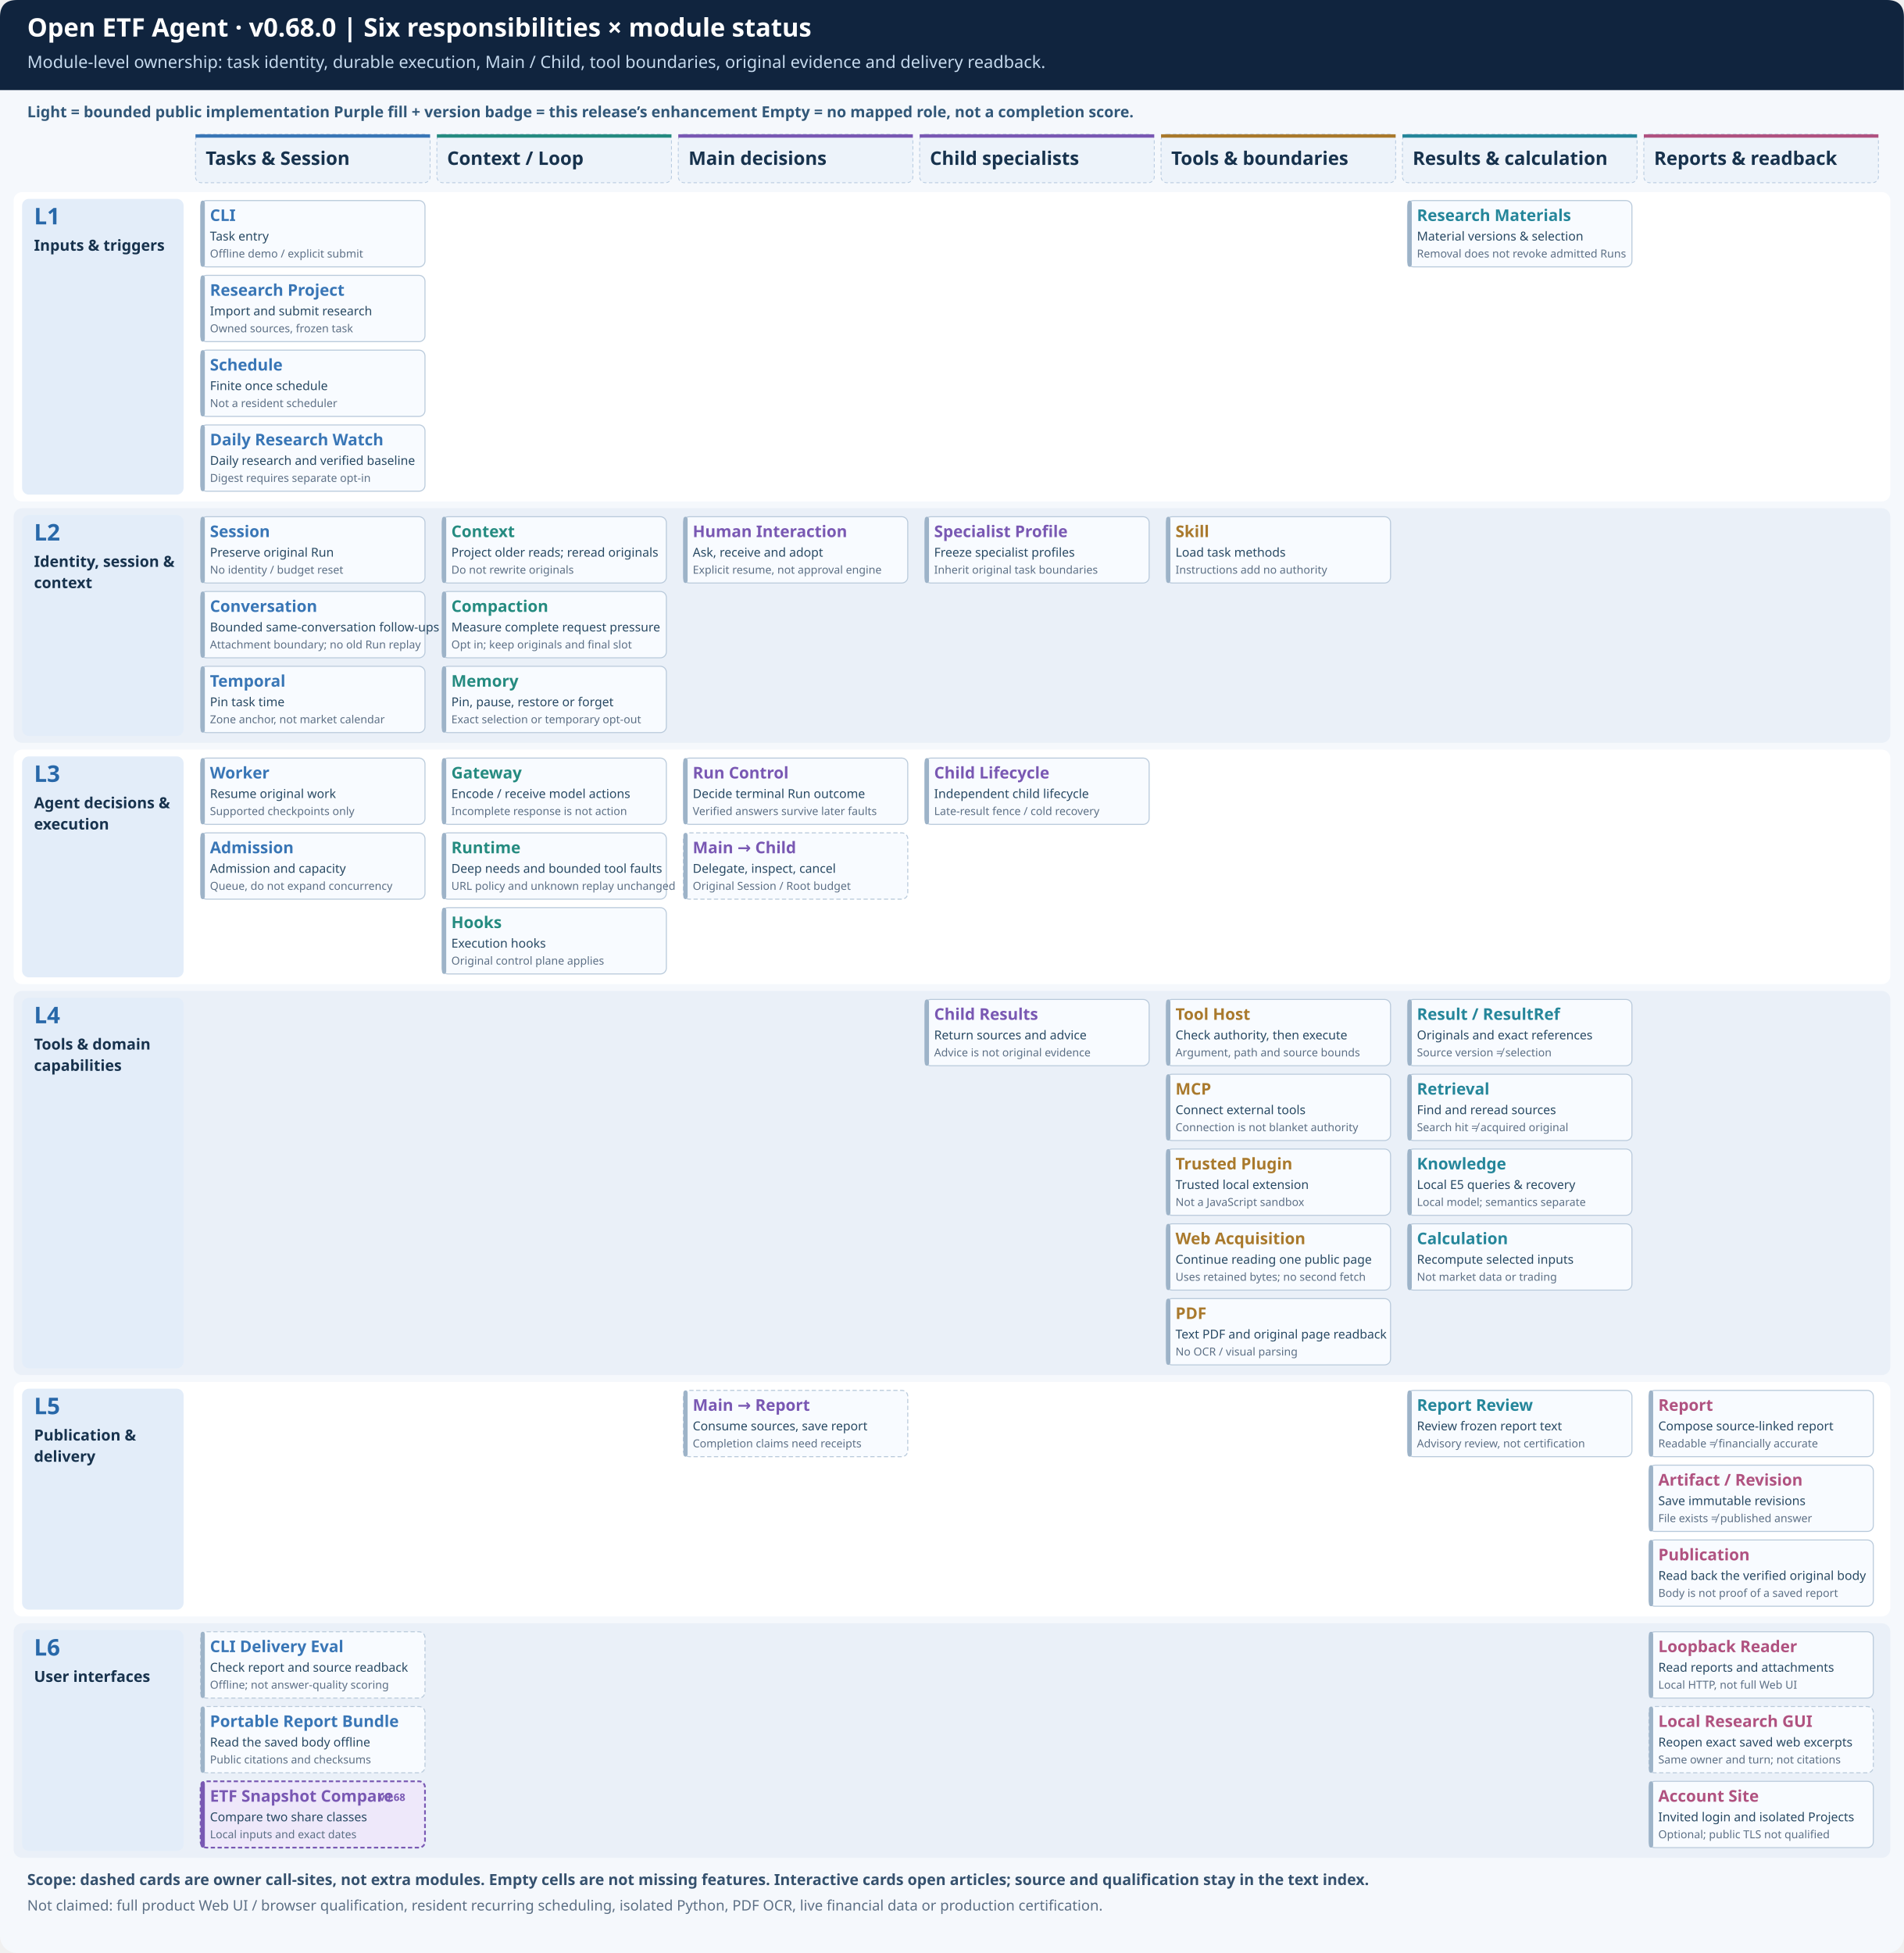
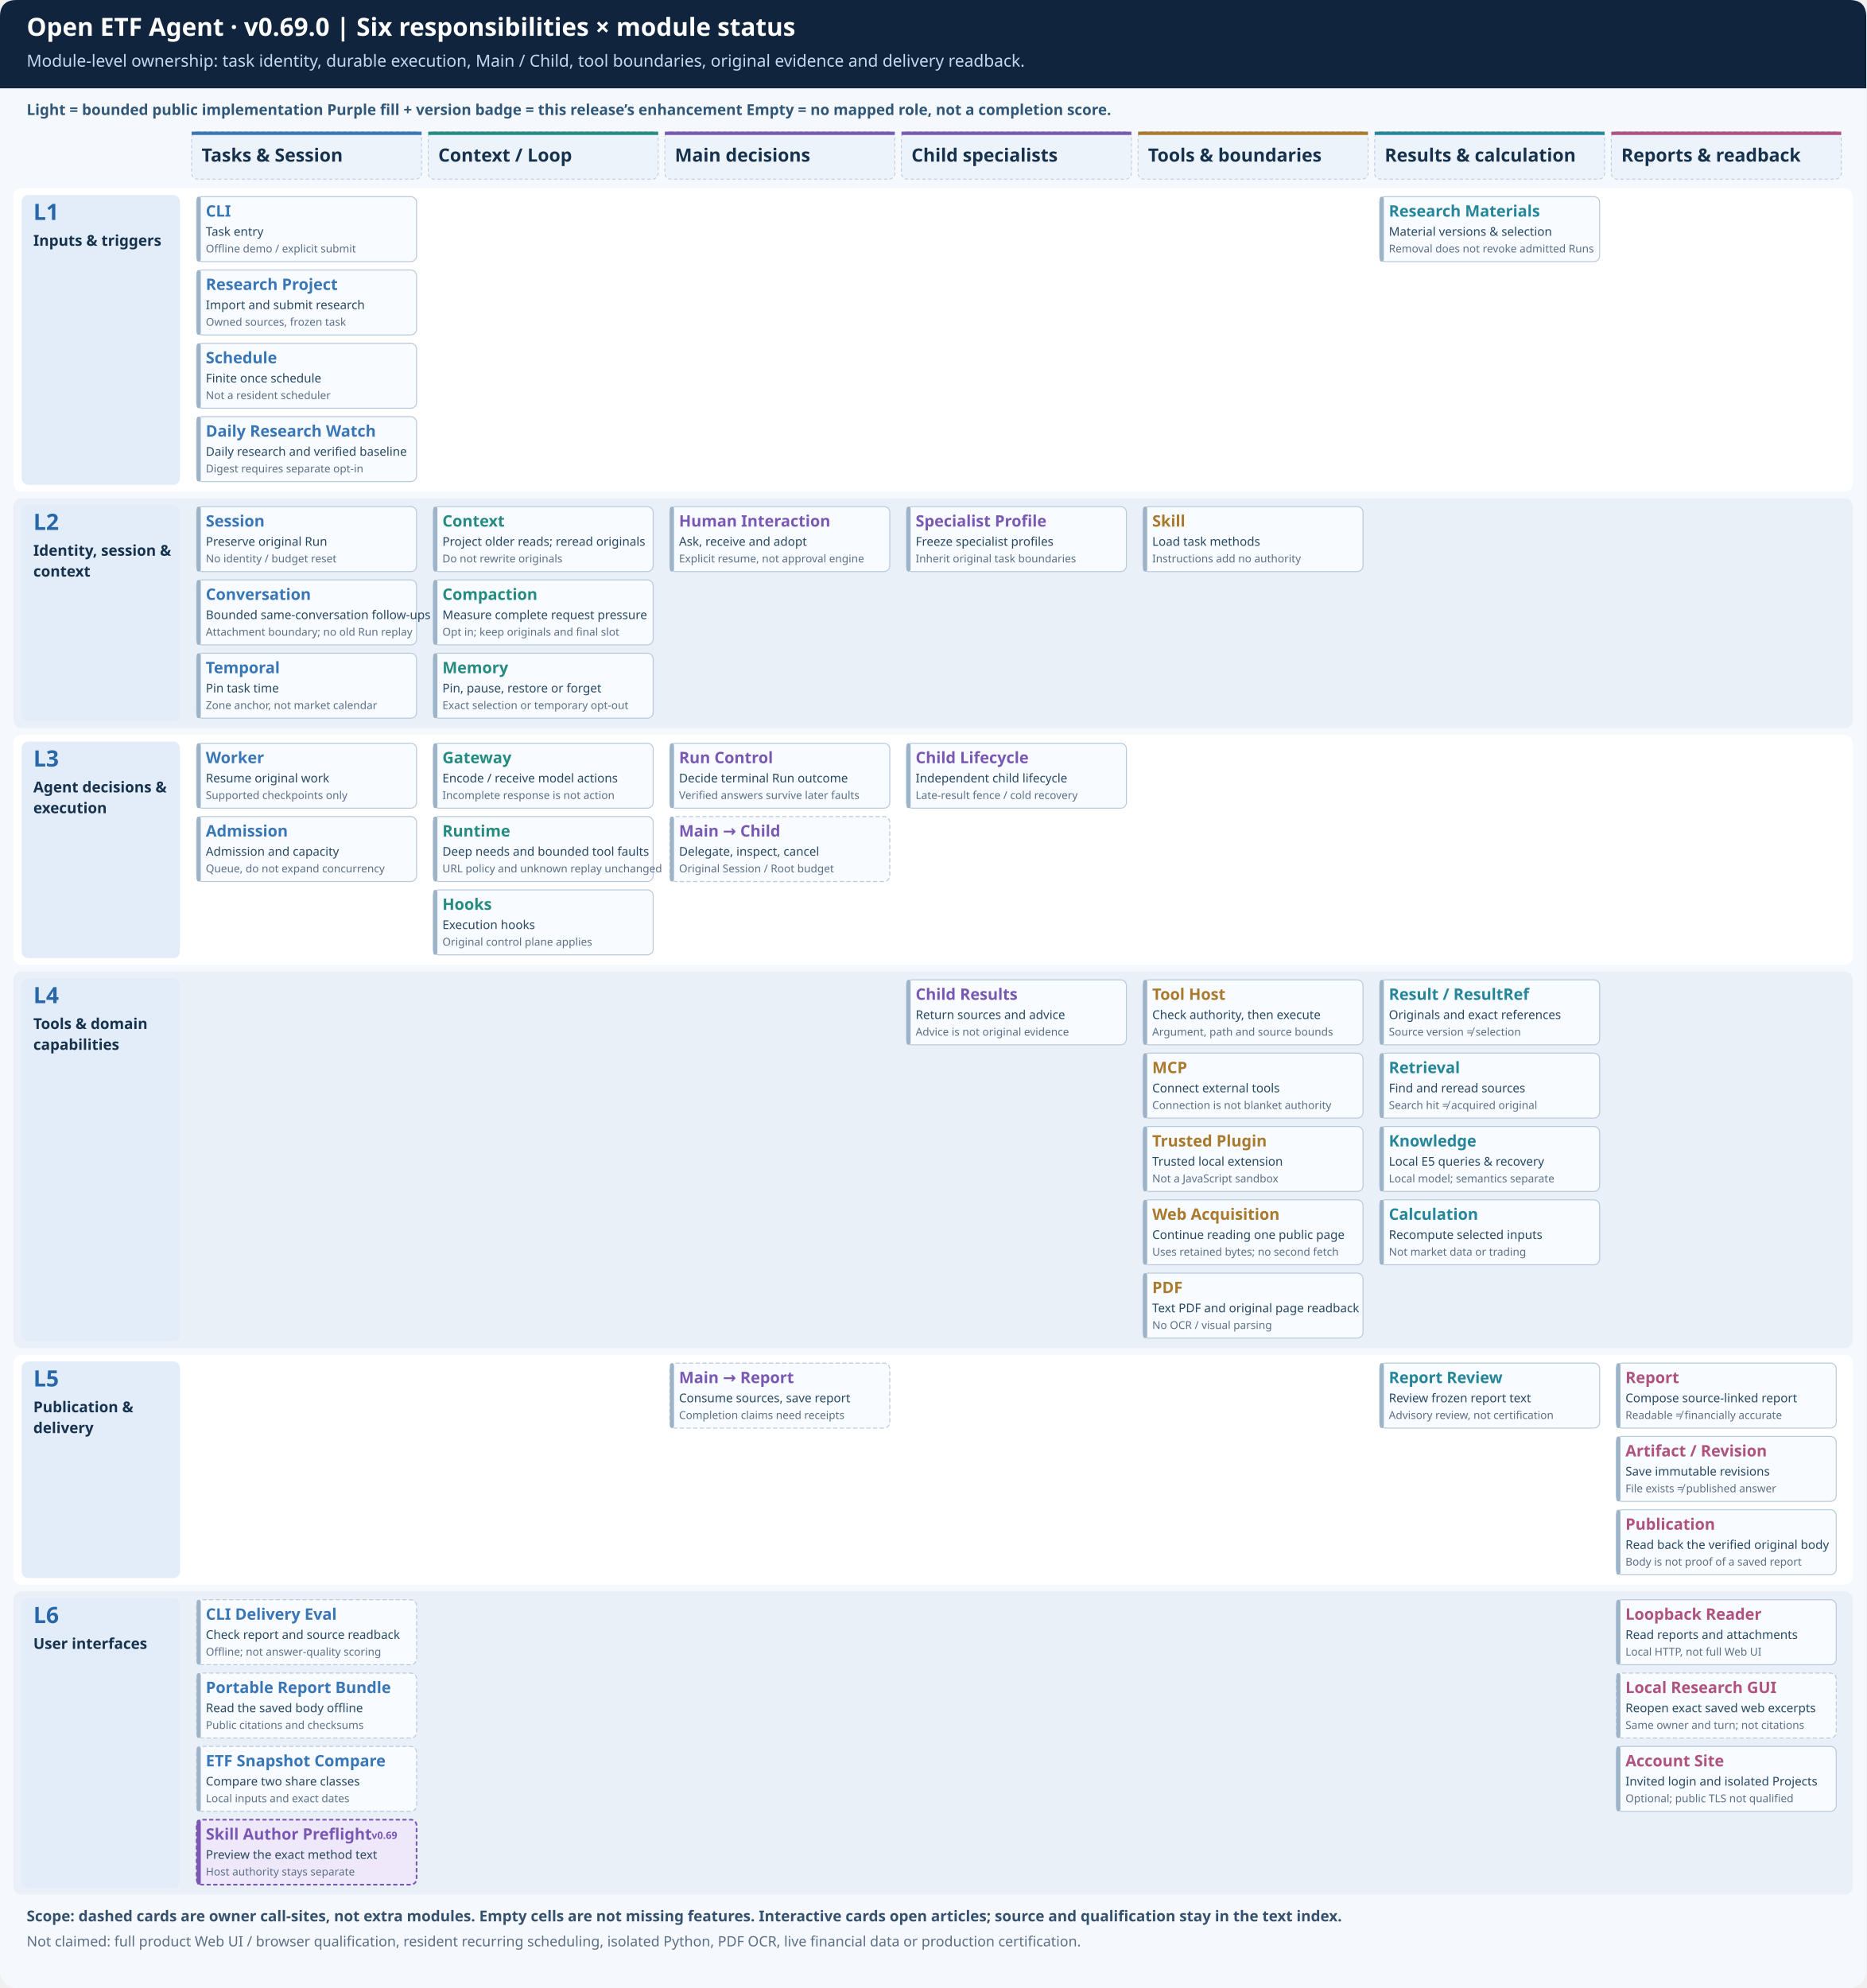
- <svg xmlns="http://www.w3.org/2000/svg" width="2240" height="2298" viewBox="0 0 2240 2298" role="img" aria-labelledby="title desc">
-   <rect width="2240" height="2298" rx="20" fill="#f5f8fc" />
+ <svg xmlns="http://www.w3.org/2000/svg" width="2240" height="2386" viewBox="0 0 2240 2386" role="img" aria-labelledby="title desc">
+   <rect width="2240" height="2386" rx="20" fill="#f5f8fc" />
  <path d="M20 0h2200q20 0 20 20v86H0V20Q0 0 20 0" fill="#10243e" />
  <g font-family="system-ui, sans-serif">
-     <text x="32" y="43" font-size="30" fill="#fff" font-weight="700">Open ETF Agent · v0.68.0 | Six responsibilities × module status</text>
+     <text x="32" y="43" font-size="30" fill="#fff" font-weight="700">Open ETF Agent · v0.69.0 | Six responsibilities × module status</text>
    <text x="32" y="80" font-size="20" fill="#c5d9ed" font-weight="400">Module-level ownership: task identity, durable execution, Main / Child, tool boundaries, original evidence and delivery readback.</text>
    <text x="32" y="138" font-size="18" fill="#315778" font-weight="600">Light = bounded public implementation   Purple fill + version badge = this release’s enhancement   Empty = no mapped role, not a completion score.</text>
    <rect x="230" y="158" width="276" height="57" rx="7" fill="#edf3fa" stroke="#b8cbe0" stroke-dasharray="4 3" />
    <rect x="230" y="158" width="276" height="4" fill="#3976b6" />
    <text x="242" y="194" font-size="22" fill="#17324d" font-weight="700">Tasks &amp; Session</text>
    <rect x="514" y="158" width="276" height="57" rx="7" fill="#edf3fa" stroke="#b8cbe0" stroke-dasharray="4 3" />
    <rect x="514" y="158" width="276" height="4" fill="#258b80" />
    <text x="526" y="194" font-size="22" fill="#17324d" font-weight="700">Context / Loop</text>
    <rect x="798" y="158" width="276" height="57" rx="7" fill="#edf3fa" stroke="#b8cbe0" stroke-dasharray="4 3" />
    <rect x="798" y="158" width="276" height="4" fill="#7958b3" />
    <text x="810" y="194" font-size="22" fill="#17324d" font-weight="700">Main decisions</text>
    <rect x="1082" y="158" width="276" height="57" rx="7" fill="#edf3fa" stroke="#b8cbe0" stroke-dasharray="4 3" />
    <rect x="1082" y="158" width="276" height="4" fill="#7958b3" />
    <text x="1094" y="194" font-size="22" fill="#17324d" font-weight="700">Child specialists</text>
    <rect x="1366" y="158" width="276" height="57" rx="7" fill="#edf3fa" stroke="#b8cbe0" stroke-dasharray="4 3" />
    <rect x="1366" y="158" width="276" height="4" fill="#a9792c" />
    <text x="1378" y="194" font-size="22" fill="#17324d" font-weight="700">Tools &amp; boundaries</text>
    <rect x="1650" y="158" width="276" height="57" rx="7" fill="#edf3fa" stroke="#b8cbe0" stroke-dasharray="4 3" />
    <rect x="1650" y="158" width="276" height="4" fill="#25869a" />
    <text x="1662" y="194" font-size="22" fill="#17324d" font-weight="700">Results &amp; calculation</text>
    <rect x="1934" y="158" width="276" height="57" rx="7" fill="#edf3fa" stroke="#b8cbe0" stroke-dasharray="4 3" />
    <rect x="1934" y="158" width="276" height="4" fill="#b05280" />
    <text x="1946" y="194" font-size="22" fill="#17324d" font-weight="700">Reports &amp; readback</text>
    <rect x="16" y="226" width="2208" height="364" rx="10" fill="#ffffff" />
    <rect x="26" y="234" width="190" height="348" rx="8" fill="#e3edf9" />
    <text x="40" y="264" font-size="27" fill="#2868a9" font-weight="700">L1</text>
    <text x="40" y="295" font-size="18" fill="#17324d" font-weight="700">Inputs &amp; triggers</text>
    <a href="https://hpoenixf.com/eff-agent-article/en/articles/agent-in-15-minutes" target="_blank" rel="noopener noreferrer">
      <rect x="236" y="236" width="264" height="78" rx="7" fill="#f8fbff" stroke="#b9cadb" stroke-width="1.2" />
      <rect x="236" y="236" width="5" height="78" rx="3" fill="#9db3c8" />
      <text x="247" y="260" font-size="19" fill="#3976b6" font-weight="700">CLI</text>
      <text x="247" y="283" font-size="14.5" fill="#284963" font-weight="500">Task entry</text>
      <text x="247" y="303" font-size="13" fill="#5c6f85" font-weight="400">Offline demo / explicit submit</text>
    </a>
    <a href="https://hpoenixf.com/eff-agent-article/en/articles/open-etf-agent-research-project-workshop" target="_blank" rel="noopener noreferrer">
      <rect x="236" y="324" width="264" height="78" rx="7" fill="#f8fbff" stroke="#b9cadb" stroke-width="1.2" />
      <rect x="236" y="324" width="5" height="78" rx="3" fill="#9db3c8" />
      <text x="247" y="348" font-size="19" fill="#3976b6" font-weight="700">Research Project</text>
      <text x="247" y="371" font-size="14.5" fill="#284963" font-weight="500">Import and submit research</text>
      <text x="247" y="391" font-size="13" fill="#5c6f85" font-weight="400">Owned sources, frozen task</text>
    </a>
    <a href="https://hpoenixf.com/eff-agent-article/en/articles/agent-autonomous-scheduled-research" target="_blank" rel="noopener noreferrer">
      <rect x="236" y="412" width="264" height="78" rx="7" fill="#f8fbff" stroke="#b9cadb" stroke-width="1.2" />
      <rect x="236" y="412" width="5" height="78" rx="3" fill="#9db3c8" />
      <text x="247" y="436" font-size="19" fill="#3976b6" font-weight="700">Schedule</text>
      <text x="247" y="459" font-size="14.5" fill="#284963" font-weight="500">Finite once schedule</text>
      <text x="247" y="479" font-size="13" fill="#5c6f85" font-weight="400">Not a resident scheduler</text>
    </a>
    <a href="https://hpoenixf.com/eff-agent-article/en/articles/agent-autonomous-scheduled-research" target="_blank" rel="noopener noreferrer">
      <rect x="236" y="500" width="264" height="78" rx="7" fill="#f8fbff" stroke="#b9cadb" stroke-width="1.2" />
      <rect x="236" y="500" width="5" height="78" rx="3" fill="#9db3c8" />
      <text x="247" y="524" font-size="19" fill="#3976b6" font-weight="700">Daily Research Watch</text>
      <text x="247" y="547" font-size="14.5" fill="#284963" font-weight="500">Daily research and verified baseline</text>
      <text x="247" y="567" font-size="13" fill="#5c6f85" font-weight="400">Digest requires separate opt-in</text>
    </a>
    <a href="https://hpoenixf.com/eff-agent-article/en/articles/agent-research-assets-identity-version-lifecycle" target="_blank" rel="noopener noreferrer">
      <rect x="1656" y="236" width="264" height="78" rx="7" fill="#f8fbff" stroke="#b9cadb" stroke-width="1.2" />
      <rect x="1656" y="236" width="5" height="78" rx="3" fill="#9db3c8" />
      <text x="1667" y="260" font-size="19" fill="#25869a" font-weight="700">Research Materials</text>
      <text x="1667" y="283" font-size="14.5" fill="#284963" font-weight="500">Material versions &amp; selection</text>
      <text x="1667" y="303" font-size="13" fill="#5c6f85" font-weight="400">Removal does not revoke admitted Runs</text>
    </a>
    <rect x="16" y="598" width="2208" height="276" rx="10" fill="#eaf0f8" />
    <rect x="26" y="606" width="190" height="260" rx="8" fill="#e3edf9" />
    <text x="40" y="636" font-size="27" fill="#2868a9" font-weight="700">L2</text>
    <text x="40" y="667" font-size="18" fill="#17324d" font-weight="700">Identity, session &amp;</text>
    <text x="40" y="692" font-size="18" fill="#17324d" font-weight="700">context</text>
    <a href="https://hpoenixf.com/eff-agent-article/en/articles/agent-task-session-run-worker-schedule" target="_blank" rel="noopener noreferrer">
      <rect x="236" y="608" width="264" height="78" rx="7" fill="#f8fbff" stroke="#b9cadb" stroke-width="1.2" />
      <rect x="236" y="608" width="5" height="78" rx="3" fill="#9db3c8" />
      <text x="247" y="632" font-size="19" fill="#3976b6" font-weight="700">Session</text>
      <text x="247" y="655" font-size="14.5" fill="#284963" font-weight="500">Preserve original Run</text>
      <text x="247" y="675" font-size="13" fill="#5c6f85" font-weight="400">No identity / budget reset</text>
    </a>
    <a href="https://hpoenixf.com/eff-agent-article/en/articles/agent-conversation-admission-task-continuation" target="_blank" rel="noopener noreferrer">
      <rect x="236" y="696" width="264" height="78" rx="7" fill="#f8fbff" stroke="#b9cadb" stroke-width="1.2" />
      <rect x="236" y="696" width="5" height="78" rx="3" fill="#9db3c8" />
      <text x="247" y="720" font-size="19" fill="#3976b6" font-weight="700">Conversation</text>
      <text x="247" y="743" font-size="14.5" fill="#284963" font-weight="500">Bounded same-conversation follow-ups</text>
      <text x="247" y="763" font-size="13" fill="#5c6f85" font-weight="400">Attachment boundary; no old Run replay</text>
    </a>
    <a href="https://hpoenixf.com/eff-agent-article/en/articles/agent-temporal-semantics-market-calendar" target="_blank" rel="noopener noreferrer">
      <rect x="236" y="784" width="264" height="78" rx="7" fill="#f8fbff" stroke="#b9cadb" stroke-width="1.2" />
      <rect x="236" y="784" width="5" height="78" rx="3" fill="#9db3c8" />
      <text x="247" y="808" font-size="19" fill="#3976b6" font-weight="700">Temporal</text>
      <text x="247" y="831" font-size="14.5" fill="#284963" font-weight="500">Pin task time</text>
      <text x="247" y="851" font-size="13" fill="#5c6f85" font-weight="400">Zone anchor, not market calendar</text>
    </a>
    <a href="https://hpoenixf.com/eff-agent-article/en/articles/agent-context-governance-actions" target="_blank" rel="noopener noreferrer">
      <rect x="520" y="608" width="264" height="78" rx="7" fill="#f8fbff" stroke="#b9cadb" stroke-width="1.2" />
      <rect x="520" y="608" width="5" height="78" rx="3" fill="#9db3c8" />
      <text x="531" y="632" font-size="19" fill="#258b80" font-weight="700">Context</text>
      <text x="531" y="655" font-size="14.5" fill="#284963" font-weight="500">Project older reads; reread originals</text>
      <text x="531" y="675" font-size="13" fill="#5c6f85" font-weight="400">Do not rewrite originals</text>
    </a>
    <a href="https://hpoenixf.com/eff-agent-article/en/articles/agent-main-run-context-compaction" target="_blank" rel="noopener noreferrer">
      <rect x="520" y="696" width="264" height="78" rx="7" fill="#f8fbff" stroke="#b9cadb" stroke-width="1.2" />
      <rect x="520" y="696" width="5" height="78" rx="3" fill="#9db3c8" />
      <text x="531" y="720" font-size="19" fill="#258b80" font-weight="700">Compaction</text>
      <text x="531" y="743" font-size="14.5" fill="#284963" font-weight="500">Measure complete request pressure</text>
      <text x="531" y="763" font-size="13" fill="#5c6f85" font-weight="400">Opt in; keep originals and final slot</text>
    </a>
    <a href="https://hpoenixf.com/eff-agent-article/en/articles/026-agent-memory-forget-durable-effects" target="_blank" rel="noopener noreferrer">
      <rect x="520" y="784" width="264" height="78" rx="7" fill="#f8fbff" stroke="#b9cadb" stroke-width="1.2" />
      <rect x="520" y="784" width="5" height="78" rx="3" fill="#9db3c8" />
      <text x="531" y="808" font-size="19" fill="#258b80" font-weight="700">Memory</text>
      <text x="531" y="831" font-size="14.5" fill="#284963" font-weight="500">Pin, pause, restore or forget</text>
      <text x="531" y="851" font-size="13" fill="#5c6f85" font-weight="400">Exact selection or temporary opt-out</text>
    </a>
    <a href="https://hpoenixf.com/eff-agent-article/en/articles/agent-durable-human-interaction-response-adoption" target="_blank" rel="noopener noreferrer">
      <rect x="804" y="608" width="264" height="78" rx="7" fill="#f8fbff" stroke="#b9cadb" stroke-width="1.2" />
      <rect x="804" y="608" width="5" height="78" rx="3" fill="#9db3c8" />
      <text x="815" y="632" font-size="19" fill="#7958b3" font-weight="700">Human Interaction</text>
      <text x="815" y="655" font-size="14.5" fill="#284963" font-weight="500">Ask, receive and adopt</text>
      <text x="815" y="675" font-size="13" fill="#5c6f85" font-weight="400">Explicit resume, not approval engine</text>
    </a>
    <a href="https://hpoenixf.com/eff-agent-article/en/articles/agent-custom-expert-from-prompt-to-recovery" target="_blank" rel="noopener noreferrer">
      <rect x="1088" y="608" width="264" height="78" rx="7" fill="#f8fbff" stroke="#b9cadb" stroke-width="1.2" />
      <rect x="1088" y="608" width="5" height="78" rx="3" fill="#9db3c8" />
      <text x="1099" y="632" font-size="19" fill="#7958b3" font-weight="700">Specialist Profile</text>
      <text x="1099" y="655" font-size="14.5" fill="#284963" font-weight="500">Freeze specialist profiles</text>
      <text x="1099" y="675" font-size="13" fill="#5c6f85" font-weight="400">Inherit original task boundaries</text>
    </a>
    <a href="https://hpoenixf.com/eff-agent-article/en/articles/agent-skill-from-markdown-to-callable-research" target="_blank" rel="noopener noreferrer">
      <rect x="1372" y="608" width="264" height="78" rx="7" fill="#f8fbff" stroke="#b9cadb" stroke-width="1.2" />
      <rect x="1372" y="608" width="5" height="78" rx="3" fill="#9db3c8" />
      <text x="1383" y="632" font-size="19" fill="#a9792c" font-weight="700">Skill</text>
      <text x="1383" y="655" font-size="14.5" fill="#284963" font-weight="500">Load task methods</text>
      <text x="1383" y="675" font-size="13" fill="#5c6f85" font-weight="400">Instructions add no authority</text>
    </a>
    <rect x="16" y="882" width="2208" height="276" rx="10" fill="#ffffff" />
    <rect x="26" y="890" width="190" height="260" rx="8" fill="#e3edf9" />
    <text x="40" y="920" font-size="27" fill="#2868a9" font-weight="700">L3</text>
    <text x="40" y="951" font-size="18" fill="#17324d" font-weight="700">Agent decisions &amp;</text>
    <text x="40" y="976" font-size="18" fill="#17324d" font-weight="700">execution</text>
    <a href="https://hpoenixf.com/eff-agent-article/en/articles/open-etf-agent-v010-system-design" target="_blank" rel="noopener noreferrer">
      <rect x="236" y="892" width="264" height="78" rx="7" fill="#f8fbff" stroke="#b9cadb" stroke-width="1.2" />
      <rect x="236" y="892" width="5" height="78" rx="3" fill="#9db3c8" />
      <text x="247" y="916" font-size="19" fill="#3976b6" font-weight="700">Worker</text>
      <text x="247" y="939" font-size="14.5" fill="#284963" font-weight="500">Resume original work</text>
      <text x="247" y="959" font-size="13" fill="#5c6f85" font-weight="400">Supported checkpoints only</text>
    </a>
    <a href="https://hpoenixf.com/eff-agent-article/en/articles/agent-provider-admission-capacity-lease" target="_blank" rel="noopener noreferrer">
      <rect x="236" y="980" width="264" height="78" rx="7" fill="#f8fbff" stroke="#b9cadb" stroke-width="1.2" />
      <rect x="236" y="980" width="5" height="78" rx="3" fill="#9db3c8" />
      <text x="247" y="1004" font-size="19" fill="#3976b6" font-weight="700">Admission</text>
      <text x="247" y="1027" font-size="14.5" fill="#284963" font-weight="500">Admission and capacity</text>
      <text x="247" y="1047" font-size="13" fill="#5c6f85" font-weight="400">Queue, do not expand concurrency</text>
    </a>
    <a href="https://hpoenixf.com/eff-agent-article/en/articles/agent-provider-architecture-and-admission" target="_blank" rel="noopener noreferrer">
      <rect x="520" y="892" width="264" height="78" rx="7" fill="#f8fbff" stroke="#b9cadb" stroke-width="1.2" />
      <rect x="520" y="892" width="5" height="78" rx="3" fill="#9db3c8" />
      <text x="531" y="916" font-size="19" fill="#258b80" font-weight="700">Gateway</text>
      <text x="531" y="939" font-size="14.5" fill="#284963" font-weight="500">Encode / receive model actions</text>
      <text x="531" y="959" font-size="13" fill="#5c6f85" font-weight="400">Incomplete response is not action</text>
    </a>
    <a href="https://hpoenixf.com/eff-agent-article/en/articles/etf-agent-model-harness-research-loop" target="_blank" rel="noopener noreferrer">
      <rect x="520" y="980" width="264" height="78" rx="7" fill="#f8fbff" stroke="#b9cadb" stroke-width="1.2" />
      <rect x="520" y="980" width="5" height="78" rx="3" fill="#9db3c8" />
      <text x="531" y="1004" font-size="19" fill="#258b80" font-weight="700">Runtime</text>
      <text x="531" y="1027" font-size="14.5" fill="#284963" font-weight="500">Deep needs and bounded tool faults</text>
      <text x="531" y="1047" font-size="13" fill="#5c6f85" font-weight="400">URL policy and unknown replay unchanged</text>
    </a>
    <a href="https://hpoenixf.com/eff-agent-article/en/articles/agent-multi-ecosystem-hook-execution" target="_blank" rel="noopener noreferrer">
      <rect x="520" y="1068" width="264" height="78" rx="7" fill="#f8fbff" stroke="#b9cadb" stroke-width="1.2" />
      <rect x="520" y="1068" width="5" height="78" rx="3" fill="#9db3c8" />
      <text x="531" y="1092" font-size="19" fill="#258b80" font-weight="700">Hooks</text>
      <text x="531" y="1115" font-size="14.5" fill="#284963" font-weight="500">Execution hooks</text>
      <text x="531" y="1135" font-size="13" fill="#5c6f85" font-weight="400">Original control plane applies</text>
    </a>
    <a href="https://hpoenixf.com/eff-agent-article/en/articles/agent-veto-authority-and-run-termination" target="_blank" rel="noopener noreferrer">
      <rect x="804" y="892" width="264" height="78" rx="7" fill="#f8fbff" stroke="#b9cadb" stroke-width="1.2" />
      <rect x="804" y="892" width="5" height="78" rx="3" fill="#9db3c8" />
      <text x="815" y="916" font-size="19" fill="#7958b3" font-weight="700">Run Control</text>
      <text x="815" y="939" font-size="14.5" fill="#284963" font-weight="500">Decide terminal Run outcome</text>
      <text x="815" y="959" font-size="13" fill="#5c6f85" font-weight="400">Verified answers survive later faults</text>
    </a>
    <a href="https://hpoenixf.com/eff-agent-article/en/articles/agent-subagent-context-specialization" target="_blank" rel="noopener noreferrer">
      <rect x="804" y="980" width="264" height="78" rx="7" fill="#f8fbff" stroke="#b9cadb" stroke-width="1.2" stroke-dasharray="5 3" />
      <rect x="804" y="980" width="5" height="78" rx="3" fill="#9db3c8" />
      <text x="815" y="1004" font-size="19" fill="#7958b3" font-weight="700">Main → Child</text>
      <text x="815" y="1027" font-size="14.5" fill="#284963" font-weight="500">Delegate, inspect, cancel</text>
      <text x="815" y="1047" font-size="13" fill="#5c6f85" font-weight="400">Original Session / Root budget</text>
    </a>
    <a href="https://hpoenixf.com/eff-agent-article/en/articles/agent-subagent-context-specialization" target="_blank" rel="noopener noreferrer">
      <rect x="1088" y="892" width="264" height="78" rx="7" fill="#f8fbff" stroke="#b9cadb" stroke-width="1.2" />
      <rect x="1088" y="892" width="5" height="78" rx="3" fill="#9db3c8" />
      <text x="1099" y="916" font-size="19" fill="#7958b3" font-weight="700">Child Lifecycle</text>
      <text x="1099" y="939" font-size="14.5" fill="#284963" font-weight="500">Independent child lifecycle</text>
      <text x="1099" y="959" font-size="13" fill="#5c6f85" font-weight="400">Late-result fence / cold recovery</text>
    </a>
    <rect x="16" y="1166" width="2208" height="452" rx="10" fill="#eaf0f8" />
    <rect x="26" y="1174" width="190" height="436" rx="8" fill="#e3edf9" />
    <text x="40" y="1204" font-size="27" fill="#2868a9" font-weight="700">L4</text>
    <text x="40" y="1235" font-size="18" fill="#17324d" font-weight="700">Tools &amp; domain</text>
    <text x="40" y="1260" font-size="18" fill="#17324d" font-weight="700">capabilities</text>
    <a href="https://hpoenixf.com/eff-agent-article/en/articles/agent-subagent-contribution-evidence" target="_blank" rel="noopener noreferrer">
      <rect x="1088" y="1176" width="264" height="78" rx="7" fill="#f8fbff" stroke="#b9cadb" stroke-width="1.2" />
      <rect x="1088" y="1176" width="5" height="78" rx="3" fill="#9db3c8" />
      <text x="1099" y="1200" font-size="19" fill="#7958b3" font-weight="700">Child Results</text>
      <text x="1099" y="1223" font-size="14.5" fill="#284963" font-weight="500">Return sources and advice</text>
      <text x="1099" y="1243" font-size="13" fill="#5c6f85" font-weight="400">Advice is not original evidence</text>
    </a>
    <a href="https://hpoenixf.com/eff-agent-article/en/articles/agent-tool-lifecycle-and-model-input" target="_blank" rel="noopener noreferrer">
      <rect x="1372" y="1176" width="264" height="78" rx="7" fill="#f8fbff" stroke="#b9cadb" stroke-width="1.2" />
      <rect x="1372" y="1176" width="5" height="78" rx="3" fill="#9db3c8" />
      <text x="1383" y="1200" font-size="19" fill="#a9792c" font-weight="700">Tool Host</text>
      <text x="1383" y="1223" font-size="14.5" fill="#284963" font-weight="500">Check authority, then execute</text>
      <text x="1383" y="1243" font-size="13" fill="#5c6f85" font-weight="400">Argument, path and source bounds</text>
    </a>
    <a href="https://hpoenixf.com/eff-agent-article/en/articles/mcp-host-from-discovery-to-consumption" target="_blank" rel="noopener noreferrer">
      <rect x="1372" y="1264" width="264" height="78" rx="7" fill="#f8fbff" stroke="#b9cadb" stroke-width="1.2" />
      <rect x="1372" y="1264" width="5" height="78" rx="3" fill="#9db3c8" />
      <text x="1383" y="1288" font-size="19" fill="#a9792c" font-weight="700">MCP</text>
      <text x="1383" y="1311" font-size="14.5" fill="#284963" font-weight="500">Connect external tools</text>
      <text x="1383" y="1331" font-size="13" fill="#5c6f85" font-weight="400">Connection is not blanket authority</text>
    </a>
    <a href="https://hpoenixf.com/eff-agent-article/en/articles/020-agent-extension-host-smartphone" target="_blank" rel="noopener noreferrer">
      <rect x="1372" y="1352" width="264" height="78" rx="7" fill="#f8fbff" stroke="#b9cadb" stroke-width="1.2" />
      <rect x="1372" y="1352" width="5" height="78" rx="3" fill="#9db3c8" />
      <text x="1383" y="1376" font-size="19" fill="#a9792c" font-weight="700">Trusted Plugin</text>
      <text x="1383" y="1399" font-size="14.5" fill="#284963" font-weight="500">Trusted local extension</text>
      <text x="1383" y="1419" font-size="13" fill="#5c6f85" font-weight="400">Not a JavaScript sandbox</text>
    </a>
    <a href="https://hpoenixf.com/eff-agent-article/en/articles/021-agent-web-research-from-search-to-deep-reading" target="_blank" rel="noopener noreferrer">
      <rect x="1372" y="1440" width="264" height="78" rx="7" fill="#f8fbff" stroke="#b9cadb" stroke-width="1.2" />
      <rect x="1372" y="1440" width="5" height="78" rx="3" fill="#9db3c8" />
      <text x="1383" y="1464" font-size="19" fill="#a9792c" font-weight="700">Web Acquisition</text>
      <text x="1383" y="1487" font-size="14.5" fill="#284963" font-weight="500">Continue reading one public page</text>
      <text x="1383" y="1507" font-size="13" fill="#5c6f85" font-weight="400">Uses retained bytes; no second fetch</text>
    </a>
    <a href="https://hpoenixf.com/eff-agent-article/en/articles/024-agent-pdf-from-text-to-evidence" target="_blank" rel="noopener noreferrer">
      <rect x="1372" y="1528" width="264" height="78" rx="7" fill="#f8fbff" stroke="#b9cadb" stroke-width="1.2" />
      <rect x="1372" y="1528" width="5" height="78" rx="3" fill="#9db3c8" />
      <text x="1383" y="1552" font-size="19" fill="#a9792c" font-weight="700">PDF</text>
      <text x="1383" y="1575" font-size="14.5" fill="#284963" font-weight="500">Text PDF and original page readback</text>
      <text x="1383" y="1595" font-size="13" fill="#5c6f85" font-weight="400">No OCR / visual parsing</text>
    </a>
    <a href="https://hpoenixf.com/eff-agent-article/en/articles/tool-results-outside-model-context" target="_blank" rel="noopener noreferrer">
      <rect x="1656" y="1176" width="264" height="78" rx="7" fill="#f8fbff" stroke="#b9cadb" stroke-width="1.2" />
      <rect x="1656" y="1176" width="5" height="78" rx="3" fill="#9db3c8" />
      <text x="1667" y="1200" font-size="19" fill="#25869a" font-weight="700">Result / ResultRef</text>
      <text x="1667" y="1223" font-size="14.5" fill="#284963" font-weight="500">Originals and exact references</text>
      <text x="1667" y="1243" font-size="13" fill="#5c6f85" font-weight="400">Source version ≠ selection</text>
    </a>
    <a href="https://hpoenixf.com/eff-agent-article/en/articles/agent-knowledge-retrieval-end-to-end" target="_blank" rel="noopener noreferrer">
      <rect x="1656" y="1264" width="264" height="78" rx="7" fill="#f8fbff" stroke="#b9cadb" stroke-width="1.2" />
      <rect x="1656" y="1264" width="5" height="78" rx="3" fill="#9db3c8" />
      <text x="1667" y="1288" font-size="19" fill="#25869a" font-weight="700">Retrieval</text>
      <text x="1667" y="1311" font-size="14.5" fill="#284963" font-weight="500">Find and reread sources</text>
      <text x="1667" y="1331" font-size="13" fill="#5c6f85" font-weight="400">Search hit ≠ acquired original</text>
    </a>
    <a href="https://hpoenixf.com/eff-agent-article/en/articles/agent-knowledge-retrieval-end-to-end" target="_blank" rel="noopener noreferrer">
      <rect x="1656" y="1352" width="264" height="78" rx="7" fill="#f8fbff" stroke="#b9cadb" stroke-width="1.2" />
      <rect x="1656" y="1352" width="5" height="78" rx="3" fill="#9db3c8" />
      <text x="1667" y="1376" font-size="19" fill="#25869a" font-weight="700">Knowledge</text>
      <text x="1667" y="1399" font-size="14.5" fill="#284963" font-weight="500">Local E5 queries &amp; recovery</text>
      <text x="1667" y="1419" font-size="13" fill="#5c6f85" font-weight="400">Local model; semantics separate</text>
    </a>
    <a href="https://hpoenixf.com/eff-agent-article/en/articles/open-etf-agent-v010-system-design" target="_blank" rel="noopener noreferrer">
      <rect x="1656" y="1440" width="264" height="78" rx="7" fill="#f8fbff" stroke="#b9cadb" stroke-width="1.2" />
      <rect x="1656" y="1440" width="5" height="78" rx="3" fill="#9db3c8" />
      <text x="1667" y="1464" font-size="19" fill="#25869a" font-weight="700">Calculation</text>
      <text x="1667" y="1487" font-size="14.5" fill="#284963" font-weight="500">Recompute selected inputs</text>
      <text x="1667" y="1507" font-size="13" fill="#5c6f85" font-weight="400">Not market data or trading</text>
    </a>
    <rect x="16" y="1626" width="2208" height="276" rx="10" fill="#ffffff" />
    <rect x="26" y="1634" width="190" height="260" rx="8" fill="#e3edf9" />
    <text x="40" y="1664" font-size="27" fill="#2868a9" font-weight="700">L5</text>
    <text x="40" y="1695" font-size="18" fill="#17324d" font-weight="700">Publication &amp;</text>
    <text x="40" y="1720" font-size="18" fill="#17324d" font-weight="700">delivery</text>
    <a href="https://hpoenixf.com/eff-agent-article/en/articles/open-etf-agent-v01-first-readable-report" target="_blank" rel="noopener noreferrer">
      <rect x="804" y="1636" width="264" height="78" rx="7" fill="#f8fbff" stroke="#b9cadb" stroke-width="1.2" stroke-dasharray="5 3" />
      <rect x="804" y="1636" width="5" height="78" rx="3" fill="#9db3c8" />
      <text x="815" y="1660" font-size="19" fill="#7958b3" font-weight="700">Main → Report</text>
      <text x="815" y="1683" font-size="14.5" fill="#284963" font-weight="500">Consume sources, save report</text>
      <text x="815" y="1703" font-size="13" fill="#5c6f85" font-weight="400">Completion claims need receipts</text>
    </a>
    <a href="https://hpoenixf.com/eff-agent-article/en/articles/open-etf-agent-report-review-workshop" target="_blank" rel="noopener noreferrer">
      <rect x="1656" y="1636" width="264" height="78" rx="7" fill="#f8fbff" stroke="#b9cadb" stroke-width="1.2" />
      <rect x="1656" y="1636" width="5" height="78" rx="3" fill="#9db3c8" />
      <text x="1667" y="1660" font-size="19" fill="#25869a" font-weight="700">Report Review</text>
      <text x="1667" y="1683" font-size="14.5" fill="#284963" font-weight="500">Review frozen report text</text>
      <text x="1667" y="1703" font-size="13" fill="#5c6f85" font-weight="400">Advisory review, not certification</text>
    </a>
    <a href="https://hpoenixf.com/eff-agent-article/en/articles/open-etf-agent-v01-first-readable-report" target="_blank" rel="noopener noreferrer">
      <rect x="1940" y="1636" width="264" height="78" rx="7" fill="#f8fbff" stroke="#b9cadb" stroke-width="1.2" />
      <rect x="1940" y="1636" width="5" height="78" rx="3" fill="#9db3c8" />
      <text x="1951" y="1660" font-size="19" fill="#b05280" font-weight="700">Report</text>
      <text x="1951" y="1683" font-size="14.5" fill="#284963" font-weight="500">Compose source-linked report</text>
      <text x="1951" y="1703" font-size="13" fill="#5c6f85" font-weight="400">Readable ≠ financially accurate</text>
    </a>
    <a href="https://hpoenixf.com/eff-agent-article/en/articles/agent-artifact-version-access-sharing" target="_blank" rel="noopener noreferrer">
      <rect x="1940" y="1724" width="264" height="78" rx="7" fill="#f8fbff" stroke="#b9cadb" stroke-width="1.2" />
      <rect x="1940" y="1724" width="5" height="78" rx="3" fill="#9db3c8" />
      <text x="1951" y="1748" font-size="19" fill="#b05280" font-weight="700">Artifact / Revision</text>
      <text x="1951" y="1771" font-size="14.5" fill="#284963" font-weight="500">Save immutable revisions</text>
      <text x="1951" y="1791" font-size="13" fill="#5c6f85" font-weight="400">File exists ≠ published answer</text>
    </a>
    <a href="https://hpoenixf.com/eff-agent-article/en/articles/019-agent-answer-publication" target="_blank" rel="noopener noreferrer">
      <rect x="1940" y="1812" width="264" height="78" rx="7" fill="#f8fbff" stroke="#b9cadb" stroke-width="1.2" />
      <rect x="1940" y="1812" width="5" height="78" rx="3" fill="#9db3c8" />
      <text x="1951" y="1836" font-size="19" fill="#b05280" font-weight="700">Publication</text>
      <text x="1951" y="1859" font-size="14.5" fill="#284963" font-weight="500">Read back the verified original body</text>
      <text x="1951" y="1879" font-size="13" fill="#5c6f85" font-weight="400">Body is not proof of a saved report</text>
    </a>
-     <rect x="16" y="1910" width="2208" height="276" rx="10" fill="#eaf0f8" />
-     <rect x="26" y="1918" width="190" height="260" rx="8" fill="#e3edf9" />
+     <rect x="16" y="1910" width="2208" height="364" rx="10" fill="#eaf0f8" />
+     <rect x="26" y="1918" width="190" height="348" rx="8" fill="#e3edf9" />
    <text x="40" y="1948" font-size="27" fill="#2868a9" font-weight="700">L6</text>
    <text x="40" y="1979" font-size="18" fill="#17324d" font-weight="700">User interfaces</text>
    <a href="https://hpoenixf.com/eff-agent-article/en/articles/open-etf-agent-v01-first-readable-report" target="_blank" rel="noopener noreferrer">
      <rect x="236" y="1920" width="264" height="78" rx="7" fill="#f8fbff" stroke="#b9cadb" stroke-width="1.2" stroke-dasharray="5 3" />
      <rect x="236" y="1920" width="5" height="78" rx="3" fill="#9db3c8" />
      <text x="247" y="1944" font-size="19" fill="#3976b6" font-weight="700">CLI Delivery Eval</text>
      <text x="247" y="1967" font-size="14.5" fill="#284963" font-weight="500">Check report and source readback</text>
      <text x="247" y="1987" font-size="13" fill="#5c6f85" font-weight="400">Offline; not answer-quality scoring</text>
    </a>
    <a href="https://hpoenixf.com/eff-agent-article/en/articles/open-etf-agent-v01-first-readable-report" target="_blank" rel="noopener noreferrer">
      <rect x="236" y="2008" width="264" height="78" rx="7" fill="#f8fbff" stroke="#b9cadb" stroke-width="1.2" stroke-dasharray="5 3" />
      <rect x="236" y="2008" width="5" height="78" rx="3" fill="#9db3c8" />
      <text x="247" y="2032" font-size="19" fill="#3976b6" font-weight="700">Portable Report Bundle</text>
      <text x="247" y="2055" font-size="14.5" fill="#284963" font-weight="500">Read the saved body offline</text>
      <text x="247" y="2075" font-size="13" fill="#5c6f85" font-weight="400">Public citations and checksums</text>
    </a>
    <a href="https://hpoenixf.com/eff-agent-article/en/articles/open-etf-agent-v01-first-readable-report" target="_blank" rel="noopener noreferrer">
-       <rect x="236" y="2096" width="264" height="78" rx="7" fill="#eee8fa" stroke="#7958b3" stroke-width="2" stroke-dasharray="5 3" />
-       <rect x="236" y="2096" width="5" height="78" rx="3" fill="#7958b3" />
-       <text x="247" y="2120" font-size="19" fill="#7958b3" font-weight="700">ETF Snapshot Compare</text>
+       <rect x="236" y="2096" width="264" height="78" rx="7" fill="#f8fbff" stroke="#b9cadb" stroke-width="1.2" stroke-dasharray="5 3" />
+       <rect x="236" y="2096" width="5" height="78" rx="3" fill="#9db3c8" />
+       <text x="247" y="2120" font-size="19" fill="#3976b6" font-weight="700">ETF Snapshot Compare</text>
      <text x="247" y="2143" font-size="14.5" fill="#284963" font-weight="500">Compare two share classes</text>
      <text x="247" y="2163" font-size="13" fill="#5c6f85" font-weight="400">Local inputs and exact dates</text>
-       <text x="446" y="2119" font-size="12" fill="#7958b3" font-weight="700">v0.68</text>
+     </a>
+     <a href="https://hpoenixf.com/eff-agent-article/en/articles/agent-skill-from-markdown-to-callable-research" target="_blank" rel="noopener noreferrer">
+       <rect x="236" y="2184" width="264" height="78" rx="7" fill="#eee8fa" stroke="#7958b3" stroke-width="2" stroke-dasharray="5 3" />
+       <rect x="236" y="2184" width="5" height="78" rx="3" fill="#7958b3" />
+       <text x="247" y="2208" font-size="19" fill="#7958b3" font-weight="700">Skill Author Preflight</text>
+       <text x="247" y="2231" font-size="14.5" fill="#284963" font-weight="500">Preview the exact method text</text>
+       <text x="247" y="2251" font-size="13" fill="#5c6f85" font-weight="400">Host authority stays separate</text>
+       <text x="446" y="2207" font-size="12" fill="#7958b3" font-weight="700">v0.69</text>
    </a>
    <a href="https://hpoenixf.com/eff-agent-article/en/articles/open-etf-agent-v010-system-design" target="_blank" rel="noopener noreferrer">
      <rect x="1940" y="1920" width="264" height="78" rx="7" fill="#f8fbff" stroke="#b9cadb" stroke-width="1.2" />
      <rect x="1940" y="1920" width="5" height="78" rx="3" fill="#9db3c8" />
      <text x="1951" y="1944" font-size="19" fill="#b05280" font-weight="700">Loopback Reader</text>
      <text x="1951" y="1967" font-size="14.5" fill="#284963" font-weight="500">Read reports and attachments</text>
      <text x="1951" y="1987" font-size="13" fill="#5c6f85" font-weight="400">Local HTTP, not full Web UI</text>
    </a>
    <a href="https://hpoenixf.com/eff-agent-article/en/articles/agent-conversation-admission-task-continuation" target="_blank" rel="noopener noreferrer">
      <rect x="1940" y="2008" width="264" height="78" rx="7" fill="#f8fbff" stroke="#b9cadb" stroke-width="1.2" stroke-dasharray="5 3" />
      <rect x="1940" y="2008" width="5" height="78" rx="3" fill="#9db3c8" />
      <text x="1951" y="2032" font-size="19" fill="#b05280" font-weight="700">Local Research GUI</text>
      <text x="1951" y="2055" font-size="14.5" fill="#284963" font-weight="500">Reopen exact saved web excerpts</text>
      <text x="1951" y="2075" font-size="13" fill="#5c6f85" font-weight="400">Same owner and turn; not citations</text>
    </a>
    <a href="https://hpoenixf.com/eff-agent-article/en/articles/open-etf-agent-v010-system-design" target="_blank" rel="noopener noreferrer">
      <rect x="1940" y="2096" width="264" height="78" rx="7" fill="#f8fbff" stroke="#b9cadb" stroke-width="1.2" />
      <rect x="1940" y="2096" width="5" height="78" rx="3" fill="#9db3c8" />
      <text x="1951" y="2120" font-size="19" fill="#b05280" font-weight="700">Account Site</text>
      <text x="1951" y="2143" font-size="14.5" fill="#284963" font-weight="500">Invited login and isolated Projects</text>
      <text x="1951" y="2163" font-size="13" fill="#5c6f85" font-weight="400">Optional; public TLS not qualified</text>
    </a>
-     <text x="32" y="2218" font-size="18" fill="#35516e" font-weight="600">Scope: dashed cards are owner call-sites, not extra modules. Empty cells are not missing features. Interactive cards open articles; source and qualification stay in the text index.</text>
-     <text x="32" y="2248" font-size="17" fill="#5c6f85" font-weight="400">Not claimed: full product Web UI / browser qualification, resident recurring scheduling, isolated Python, PDF OCR, live financial data or production certification.</text>
+     <text x="32" y="2306" font-size="18" fill="#35516e" font-weight="600">Scope: dashed cards are owner call-sites, not extra modules. Empty cells are not missing features. Interactive cards open articles; source and qualification stay in the text index.</text>
+     <text x="32" y="2336" font-size="17" fill="#5c6f85" font-weight="400">Not claimed: full product Web UI / browser qualification, resident recurring scheduling, isolated Python, PDF OCR, live financial data or production certification.</text>
  </g>
</svg>
